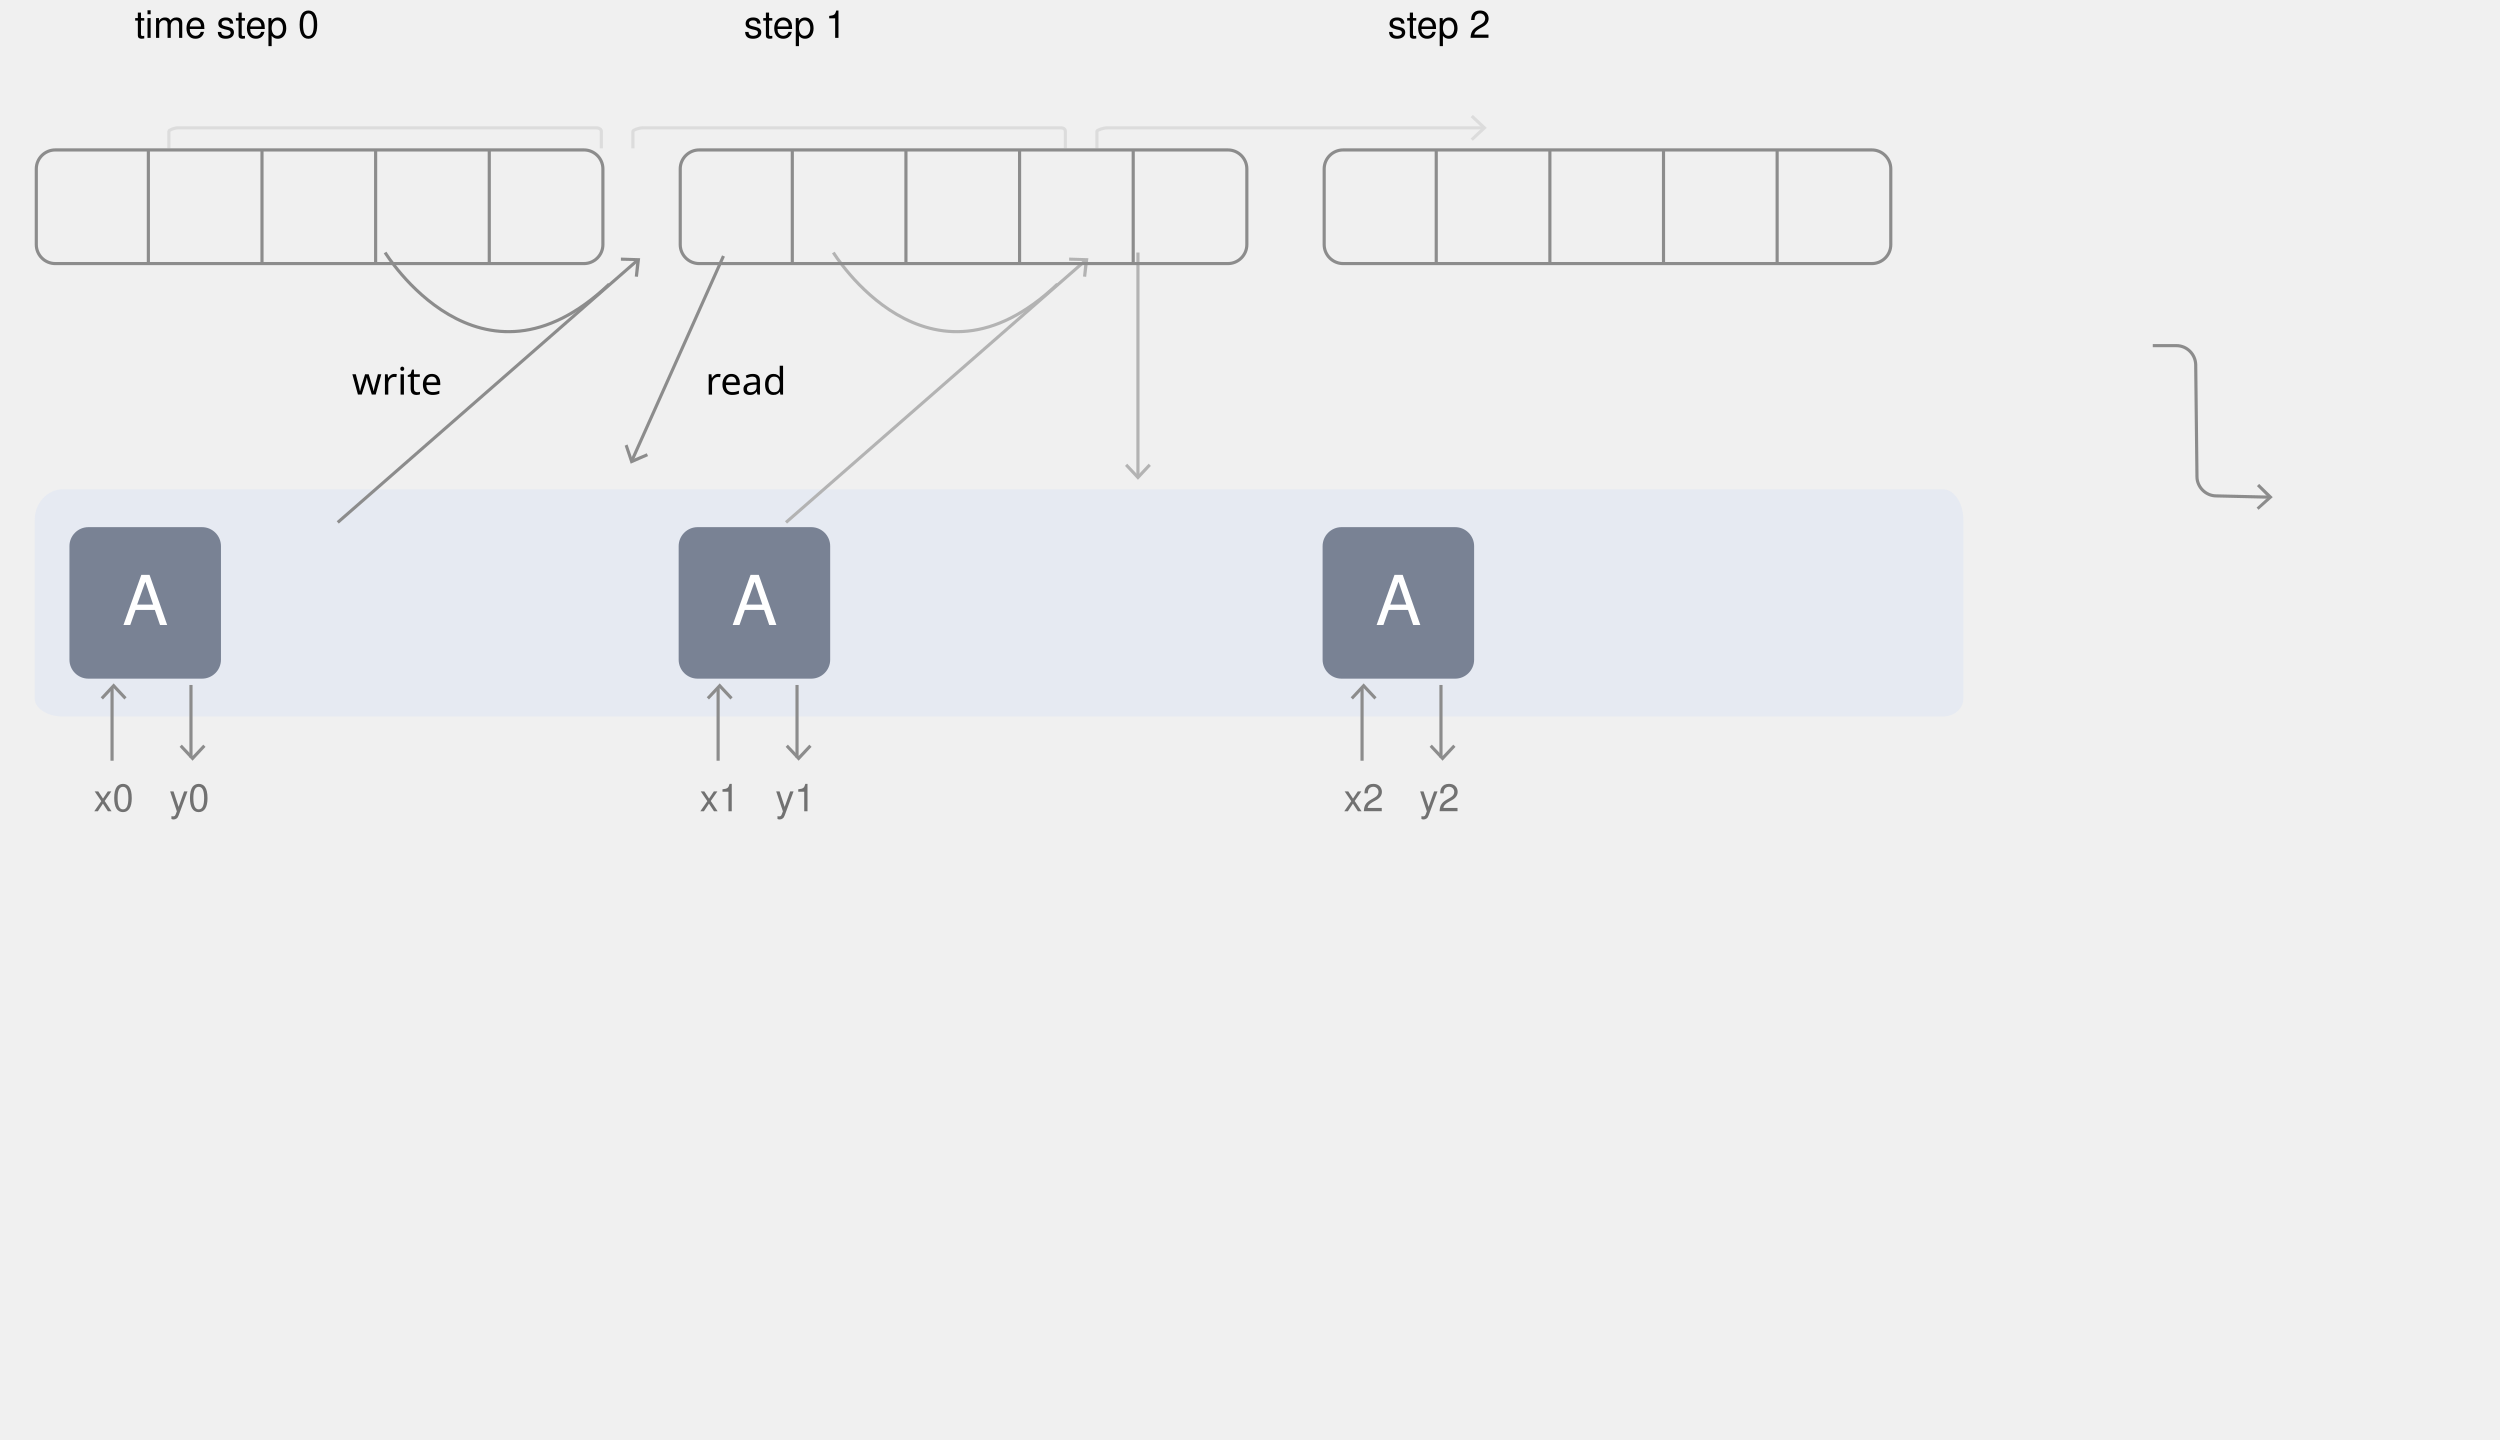
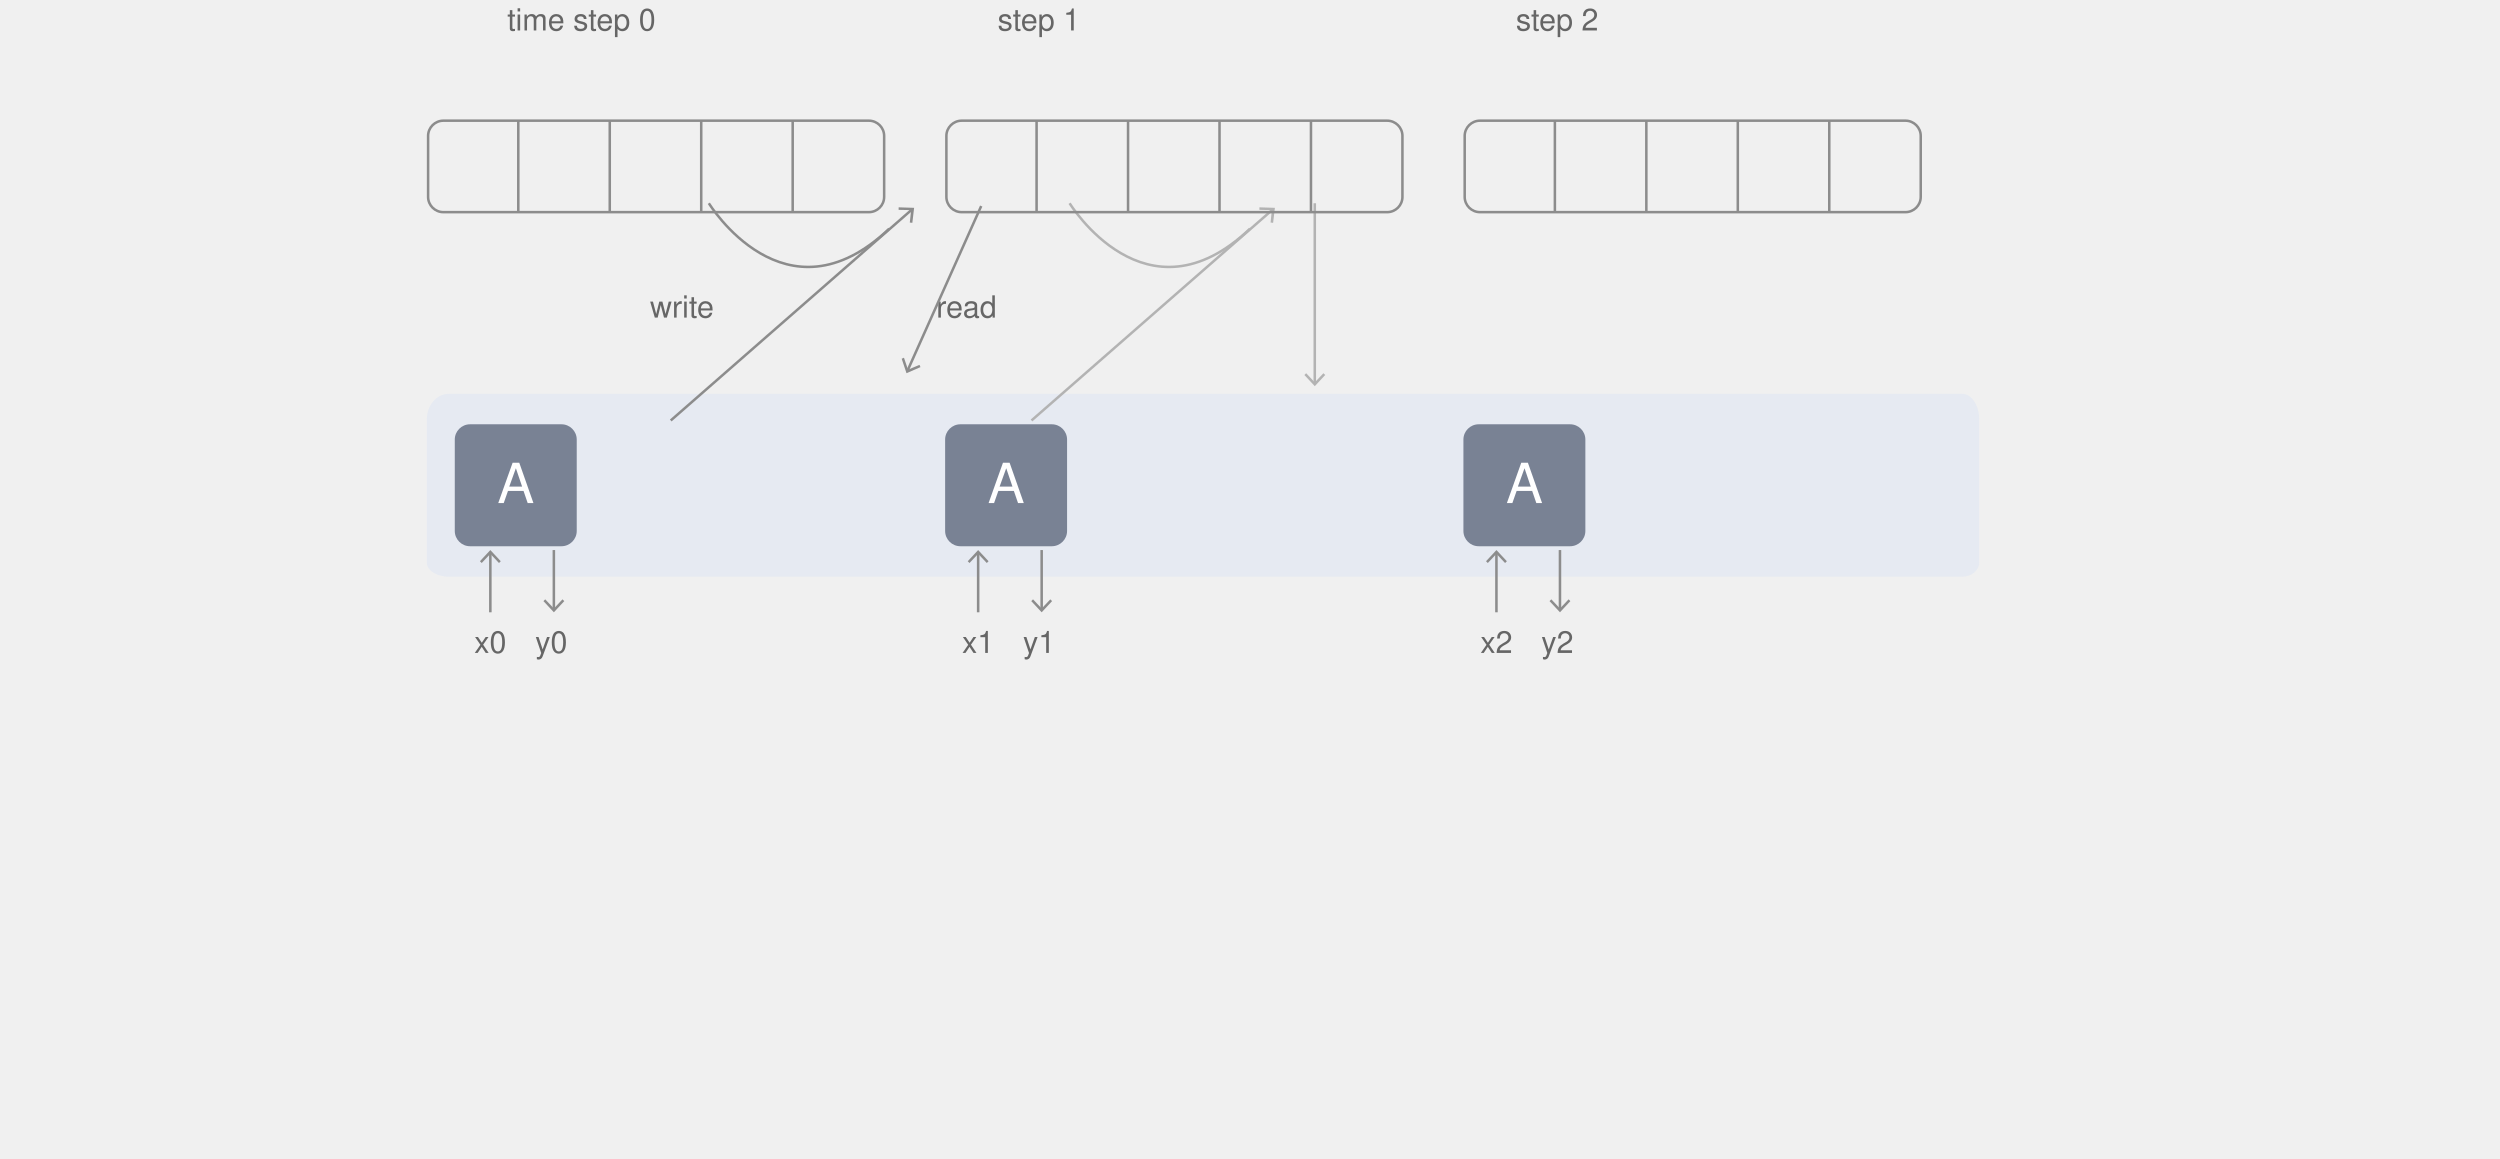
- <svg xmlns="http://www.w3.org/2000/svg" xmlns:xlink="http://www.w3.org/1999/xlink" version="1.1" x="0px" y="0px" width="792px" height="456px" viewBox="0 0 792 456" enable-background="new 0 0 792 456" xml:space="preserve">
-   <symbol id="Deleted_Symbol_3_" viewBox="-21.5 -21.5 43 43">
-     <path fill="#798294" d="M15.5-21.5h-31c-3.3,0-6,2.7-6,6v31c0,3.3,2.7,6,6,6h31c3.3,0,6-2.7,6-6v-31C21.5-18.8,18.8-21.5,15.5-21.5   z" />
-   </symbol>
+ <svg xmlns="http://www.w3.org/2000/svg" xmlns:xlink="http://www.w3.org/1999/xlink" version="1.1" x="0px" y="0px" width="984px" height="456px" viewBox="0 0 984 456" enable-background="new 0 0 984 456" xml:space="preserve">
  <symbol id="array-5" viewBox="-126.5 -18.5 180.5 37">
    <path fill="none" stroke="#8C8C8C" stroke-miterlimit="10" d="M47.5-18H-120c-3.3,0-6,2.7-6,6v24c0,3.3,2.7,6,6,6H47.5   c3.3,0,6-2.7,6-6v-24C53.5-15.3,50.8-18,47.5-18z" />
    <line fill="none" stroke="#8C8C8C" stroke-miterlimit="10" x1="-90.5" y1="-18" x2="-90.5" y2="18" />
    <line fill="none" stroke="#8C8C8C" stroke-miterlimit="10" x1="-54.5" y1="-18" x2="-54.5" y2="18" />
    <line fill="none" stroke="#8C8C8C" stroke-miterlimit="10" x1="-18.5" y1="-18" x2="-18.5" y2="18" />
    <line fill="none" stroke="#8C8C8C" stroke-miterlimit="10" x1="17.5" y1="-18" x2="17.5" y2="18" />
  </symbol>
  <symbol id="op-bg" viewBox="-11.2 -11.2 22.5 22.5">
    <path fill="#798294" d="M11.2,0c0-6.2-5-11.2-11.2-11.2S-11.2-6.2-11.2,0s5,11.2,11.2,11.2S11.2,6.2,11.2,0z" />
  </symbol>
-   <symbol id="rnn-a_4_3_" viewBox="-21.5 -26.5 48 48">
+   <symbol id="rnn-a" viewBox="-21.5 -26.5 48 48">
    <use xlink:href="#rnn-bg" width="48" height="48" id="XMLID_33_" x="-21.5" y="-26.5" overflow="visible" />
    <text transform="matrix(1 0 0 -1 -4.7627 -9.5)" fill="#FFFFFF" font-family="'Helvetica'" font-size="21.774px">A</text>
  </symbol>
  <symbol id="rnn-bg" viewBox="-21.5 -26.5 48 48">
    <path fill="#798294" d="M20.5-26.5h-36c-3.3,0-6,2.7-6,6v36c0,3.3,2.7,6,6,6h36c3.3,0,6-2.7,6-6v-36C26.5-23.8,23.8-26.5,20.5-26.5   z" />
  </symbol>
  <g id="background">
    <g id="XMLID_22_">
      <g>
-         <path fill="#E6EAF2" d="M622,221.3c0,3.2-2.9,5.7-6.5,5.7c0,0,0,0-9,0c-168.1,0-392.2,0-575,0c-11.6,0-11.6,0-11.6,0     c-4.9,0-8.9-2.6-8.9-5.7c0,0,0,0,0-8.3c0-10.2,0-24.3,0-36c0-12.3,0-12.3,0-12.3c0-5.3,4-9.7,8.9-9.7c0,0,0,0,11.6,0     c182.8,0,406.9,0,575,0c9,0,9,0,9,0c3.6,0,6.5,4.4,6.5,9.7c0,0,0,0,0,12.3c0,11.7,0,25.8,0,36C622,221.3,622,221.3,622,221.3z" />
+         <path fill="#E6EAF2" d="M779,221.5c0,3-3,5.5-6.7,5.5c0,0,0,0-9.3,0c-169.6,0-393.6,0-575,0c-11.3,0-11.3,0-11.3,0     c-4.8,0-8.7-2.5-8.7-5.5c0,0,0,0,0-8c0-10.1,0-24.2,0-36c0-12.5,0-12.5,0-12.5c0-5.5,3.9-10,8.7-10c0,0,0,0,11.3,0     c181.4,0,405.4,0,575,0c9.3,0,9.3,0,9.3,0c3.7,0,6.7,4.5,6.7,10c0,0,0,0,0,12.5c0,11.8,0,25.9,0,36     C779,221.5,779,221.5,779,221.5z" />
      </g>
    </g>
  </g>
  <g id="edges">
+ </g>
+   <g id="nodes">
+     <use xlink:href="#rnn-a" width="48" height="48" x="-21.5" y="-26.5" transform="matrix(1 0 0 -1 200.5011 188.5)" overflow="visible" />
+     <use xlink:href="#rnn-a" width="48" height="48" x="-21.5" y="-26.5" transform="matrix(1 0 0 -1 393.5011 188.5)" overflow="visible" />
+     <use xlink:href="#rnn-a" width="48" height="48" x="-21.5" y="-26.5" transform="matrix(1 0 0 -1 597.5011 188.5)" overflow="visible" />
    <g>
-       <g>
-         <path fill="none" stroke="#8C8C8C" stroke-miterlimit="10" d="M682,109.5h7.5c3.3,0,6,2.7,6.1,6l0.4,35.5c0,3.3,2.8,6.1,6.1,6.1     l16.9,0.4" />
-         <g>
-           <polygon fill="#8C8C8C" points="715.5,161.5 714.9,160.8 718.5,157.5 715,154 715.7,153.3 720,157.5     " />
-         </g>
-       </g>
-     </g>
-   </g>
-   <g id="nodes">
-     <g id="New_Symbol">
- 	</g>
-     <g id="rnn-a_4_2_">
-       <g id="Deleted_Symbol_2_">
- 		</g>
-     </g>
-     <g id="rnn-a_4_1_">
-       <g id="Deleted_Symbol_1_">
- 		</g>
-     </g>
-     <g id="rnn-a_4">
-       <g id="Deleted_Symbol">
- 		</g>
-     </g>
-     <use xlink:href="#rnn-a_4_3_" width="48" height="48" x="-21.5" y="-26.5" transform="matrix(1 0 0 -1 43.501 188.5)" overflow="visible" />
-     <use xlink:href="#rnn-a_4_3_" width="48" height="48" x="-21.5" y="-26.5" transform="matrix(1 0 0 -1 236.501 188.5)" overflow="visible" />
-     <use xlink:href="#rnn-a_4_3_" width="48" height="48" x="-21.5" y="-26.5" transform="matrix(1 0 0 -1 440.501 188.5)" overflow="visible" />
-     <path opacity="0.2" fill="none" stroke="#8C8C8C" stroke-miterlimit="10" d="M53.5,47v-5.4c0-0.4,1.7-1.1,2.9-1.1h132.4   c1.2,0,1.7,0.6,1.7,1.1V47" />
-     <path opacity="0.2" fill="none" stroke="#8C8C8C" stroke-miterlimit="10" d="M200.5,47v-5.4c0-0.4,1.9-1.1,3.1-1.1H336   c1.2,0,1.5,0.6,1.5,1.1V47" />
-     <g opacity="0.2">
-       <g>
-         <path fill="none" stroke="#8C8C8C" stroke-miterlimit="10" d="M347.5,47v-5.4c0-0.4,2.1-1.1,3.3-1.1H470" />
-         <g>
-           <polygon fill="#8C8C8C" points="466.6,44.6 465.9,43.9 469.5,40.5 465.9,37.1 466.6,36.4 471,40.5     " />
-         </g>
-       </g>
+       <text transform="matrix(1 0 0 1 368.4913 124.9995)" fill="#666666" font-family="'Helvetica'" font-size="12px">read</text>
    </g>
    <g>
-       <text transform="matrix(1 0 0 1 223.5 124.9995)" font-family="'Helvetica-Bold'" font-size="12px">read</text>
-     </g>
-     <g>
-       <text transform="matrix(1 0 0 1 111.5 124.9995)" font-family="'Helvetica-Bold'" font-size="12px">write</text>
+       <text transform="matrix(1 0 0 1 255.8322 124.9995)" fill="#666666" font-family="'Helvetica'" font-size="12px">write</text>
    </g>
    <g>
      <g>
-         <line fill="none" stroke="#8C8C8C" stroke-miterlimit="10" x1="107" y1="165.5" x2="201.9" y2="82.5" />
+         <line fill="none" stroke="#8C8C8C" stroke-miterlimit="10" x1="264" y1="165.5" x2="358.9" y2="82.5" />
        <g>
-           <polygon fill="#8C8C8C" points="202.1,87.7 201.1,87.6 201.6,82.7 196.7,82.6 196.7,81.6 202.8,81.8     " />
+           <polygon fill="#8C8C8C" points="359.1,87.7 358.1,87.6 358.6,82.7 353.7,82.6 353.7,81.6 359.8,81.8     " />
        </g>
      </g>
    </g>
    <g>
      <g>
-         <line fill="none" stroke="#8C8C8C" stroke-miterlimit="10" x1="229.2" y1="81.1" x2="200.2" y2="145.9" />
+         <line fill="none" stroke="#8C8C8C" stroke-miterlimit="10" x1="386.2" y1="81.1" x2="357.2" y2="145.9" />
        <g>
-           <polygon fill="#8C8C8C" points="197.9,141.2 198.8,140.8 200.4,145.5 204.9,143.6 205.3,144.5 199.8,146.9     " />
+           <polygon fill="#8C8C8C" points="354.9,141.2 355.8,140.8 357.4,145.5 361.9,143.6 362.3,144.5 356.8,146.9     " />
        </g>
      </g>
    </g>
    <g>
      <g>
-         <line fill="none" stroke="#B3B3B3" stroke-miterlimit="10" x1="360.5" y1="80" x2="360.5" y2="151" />
+         <line fill="none" stroke="#B3B3B3" stroke-miterlimit="10" x1="517.5" y1="80" x2="517.5" y2="150.9" />
        <g>
-           <polygon fill="#B3B3B3" points="356.4,147.6 357.1,146.9 360.5,150.5 363.9,146.9 364.6,147.6 360.5,152     " />
+           <polygon fill="#B3B3B3" points="513.4,147.6 514.1,146.9 517.5,150.5 520.9,146.9 521.6,147.6 517.5,152     " />
        </g>
      </g>
    </g>
-     <path fill="none" stroke="#8C8C8C" stroke-miterlimit="10" d="M122,80c0,0,30,49,71,10" />
+     <path fill="none" stroke="#8C8C8C" stroke-miterlimit="10" d="M279,80c0,0,30,49,71,10" />
    <g>
      <g>
-         <line fill="none" stroke="#B3B3B3" stroke-miterlimit="10" x1="249" y1="165.5" x2="343.9" y2="82.5" />
+         <line fill="none" stroke="#B3B3B3" stroke-miterlimit="10" x1="406" y1="165.5" x2="500.9" y2="82.5" />
        <g>
-           <polygon fill="#B3B3B3" points="344.1,87.7 343.1,87.6 343.6,82.7 338.7,82.6 338.7,81.6 344.8,81.8     " />
+           <polygon fill="#B3B3B3" points="501.1,87.7 500.1,87.6 500.6,82.7 495.7,82.6 495.7,81.6 501.8,81.8     " />
        </g>
      </g>
    </g>
-     <path fill="none" stroke="#B3B3B3" stroke-miterlimit="10" d="M264,80c0,0,30,49,71,10" />
-     <use xlink:href="#array-5" width="180.5" height="37" x="-126.5" y="-18.5" transform="matrix(1 0 0 -1 137.5 65.5)" overflow="visible" />
-     <use xlink:href="#array-5" width="180.5" height="37" x="-126.5" y="-18.5" transform="matrix(1 0 0 -1 341.5 65.5)" overflow="visible" />
-     <use xlink:href="#array-5" width="180.5" height="37" x="-126.5" y="-18.5" transform="matrix(1 0 0 -1 545.5 65.5)" overflow="visible" />
+     <path fill="none" stroke="#B3B3B3" stroke-miterlimit="10" d="M421,80c0,0,30,49,71,10" />
+     <use xlink:href="#array-5" width="180.5" height="37" x="-126.5" y="-18.5" transform="matrix(1 0 0 -1 294.5001 65.5)" overflow="visible" />
+     <use xlink:href="#array-5" width="180.5" height="37" x="-126.5" y="-18.5" transform="matrix(1 0 0 -1 498.5001 65.5)" overflow="visible" />
+     <use xlink:href="#array-5" width="180.5" height="37" x="-126.5" y="-18.5" transform="matrix(1 0 0 -1 702.5001 65.5)" overflow="visible" />
  </g>
  <g id="text">
    <g>
-       <text transform="matrix(1 0 0 1 42.6533 11.9998)" font-family="'Helvetica'" font-size="12px">time step 0</text>
+       <text transform="matrix(1 0 0 1 199.6534 11.9998)" fill="#666666" font-family="'Helvetica'" font-size="12px">time step 0</text>
    </g>
    <g>
-       <text transform="matrix(1 0 0 1 235.6553 11.9998)" font-family="'Helvetica'" font-size="12px">step 1</text>
+       <text transform="matrix(1 0 0 1 392.6554 11.9998)" fill="#666666" font-family="'Helvetica'" font-size="12px">step 1</text>
    </g>
    <g>
-       <text transform="matrix(1 0 0 1 439.6553 11.9998)" font-family="'Helvetica'" font-size="12px">step 2</text>
+       <text transform="matrix(1 0 0 1 596.6554 11.9998)" fill="#666666" font-family="'Helvetica'" font-size="12px">step 2</text>
    </g>
-     <text transform="matrix(1 0 0 1 29.6631 256.9998)" fill="#717171" font-family="'Helvetica'" font-size="12px">x0</text>
-     <text transform="matrix(1 0 0 1 53.6631 256.9998)" fill="#717171" font-family="'Helvetica'" font-size="12px">y0</text>
+     <g>
+       <text transform="matrix(1 0 0 1 186.6632 256.9998)" fill="#666666" font-family="'Helvetica'" font-size="12px">x0</text>
+     </g>
+     <g>
+       <text transform="matrix(1 0 0 1 210.6632 256.9998)" fill="#666666" font-family="'Helvetica'" font-size="12px">y0</text>
+     </g>
    <g>
      <g>
-         <line fill="none" stroke="#8C8C8C" stroke-miterlimit="10" x1="35.5" y1="241" x2="35.5" y2="218" />
+         <line fill="none" stroke="#8C8C8C" stroke-miterlimit="10" x1="193" y1="241" x2="193" y2="217.6" />
        <g>
-           <polygon fill="#8C8C8C" points="40.1,220.9 39.4,221.6 36,218 32.6,221.6 31.9,220.9 36,216.5     " />
+           <polygon fill="#8C8C8C" points="197.1,220.9 196.4,221.6 193,218 189.6,221.6 188.9,220.9 193,216.5     " />
        </g>
      </g>
    </g>
    <g>
      <g>
-         <line fill="none" stroke="#8C8C8C" stroke-miterlimit="10" x1="60.5" y1="217" x2="60.5" y2="240" />
+         <line fill="none" stroke="#8C8C8C" stroke-miterlimit="10" x1="218" y1="216.5" x2="218" y2="239.9" />
        <g>
-           <polygon fill="#8C8C8C" points="56.9,236.6 57.6,235.9 61,239.5 64.4,235.9 65.1,236.6 61,241     " />
+           <polygon fill="#8C8C8C" points="213.9,236.6 214.6,235.9 218,239.5 221.4,235.9 222.1,236.6 218,241     " />
        </g>
      </g>
    </g>
-     <text transform="matrix(1 0 0 1 221.6631 256.9998)" fill="#717171" font-family="'Helvetica'" font-size="12px">x1</text>
-     <text transform="matrix(1 0 0 1 245.6631 256.9998)" fill="#717171" font-family="'Helvetica'" font-size="12px">y1</text>
+     <g>
+       <text transform="matrix(1 0 0 1 378.6632 256.9998)" fill="#666666" font-family="'Helvetica'" font-size="12px">x1</text>
+     </g>
+     <g>
+       <text transform="matrix(1 0 0 1 402.6632 256.9998)" fill="#666666" font-family="'Helvetica'" font-size="12px">y1</text>
+     </g>
    <g>
      <g>
-         <line fill="none" stroke="#8C8C8C" stroke-miterlimit="10" x1="227.5" y1="241" x2="227.5" y2="218" />
+         <line fill="none" stroke="#8C8C8C" stroke-miterlimit="10" x1="385" y1="241" x2="385" y2="217.6" />
        <g>
-           <polygon fill="#8C8C8C" points="232.1,220.9 231.4,221.6 228,218 224.6,221.6 223.9,220.9 228,216.5     " />
+           <polygon fill="#8C8C8C" points="389.1,220.9 388.4,221.6 385,218 381.6,221.6 380.9,220.9 385,216.5     " />
        </g>
      </g>
    </g>
    <g>
      <g>
-         <line fill="none" stroke="#8C8C8C" stroke-miterlimit="10" x1="252.5" y1="217" x2="252.5" y2="240" />
+         <line fill="none" stroke="#8C8C8C" stroke-miterlimit="10" x1="410" y1="216.5" x2="410" y2="239.9" />
        <g>
-           <polygon fill="#8C8C8C" points="248.9,236.6 249.6,235.9 253,239.5 256.4,235.9 257.1,236.6 253,241     " />
+           <polygon fill="#8C8C8C" points="405.9,236.6 406.6,235.9 410,239.5 413.4,235.9 414.1,236.6 410,241     " />
        </g>
      </g>
    </g>
-     <text transform="matrix(1 0 0 1 425.6631 256.9998)" fill="#717171" font-family="'Helvetica'" font-size="12px">x2</text>
-     <text transform="matrix(1 0 0 1 449.6631 256.9998)" fill="#717171" font-family="'Helvetica'" font-size="12px">y2</text>
+     <g>
+       <text transform="matrix(1 0 0 1 582.6632 256.9998)" fill="#666666" font-family="'Helvetica'" font-size="12px">x2</text>
+     </g>
+     <g>
+       <text transform="matrix(1 0 0 1 606.6632 256.9998)" fill="#666666" font-family="'Helvetica'" font-size="12px">y2</text>
+     </g>
    <g>
      <g>
-         <line fill="none" stroke="#8C8C8C" stroke-miterlimit="10" x1="431.5" y1="241" x2="431.5" y2="218" />
+         <line fill="none" stroke="#8C8C8C" stroke-miterlimit="10" x1="589" y1="241" x2="589" y2="217.6" />
        <g>
-           <polygon fill="#8C8C8C" points="436.1,220.9 435.4,221.6 432,218 428.6,221.6 427.9,220.9 432,216.5     " />
+           <polygon fill="#8C8C8C" points="593.1,220.9 592.4,221.6 589,218 585.6,221.6 584.9,220.9 589,216.5     " />
        </g>
      </g>
    </g>
    <g>
      <g>
-         <line fill="none" stroke="#8C8C8C" stroke-miterlimit="10" x1="456.5" y1="217" x2="456.5" y2="240" />
+         <line fill="none" stroke="#8C8C8C" stroke-miterlimit="10" x1="614" y1="216.5" x2="614" y2="239.9" />
        <g>
-           <polygon fill="#8C8C8C" points="452.9,236.6 453.6,235.9 457,239.5 460.4,235.9 461.1,236.6 457,241     " />
+           <polygon fill="#8C8C8C" points="609.9,236.6 610.6,235.9 614,239.5 617.4,235.9 618.1,236.6 614,241     " />
        </g>
      </g>
    </g>
  </g>
+   <g id="images">
+ </g>
</svg>
